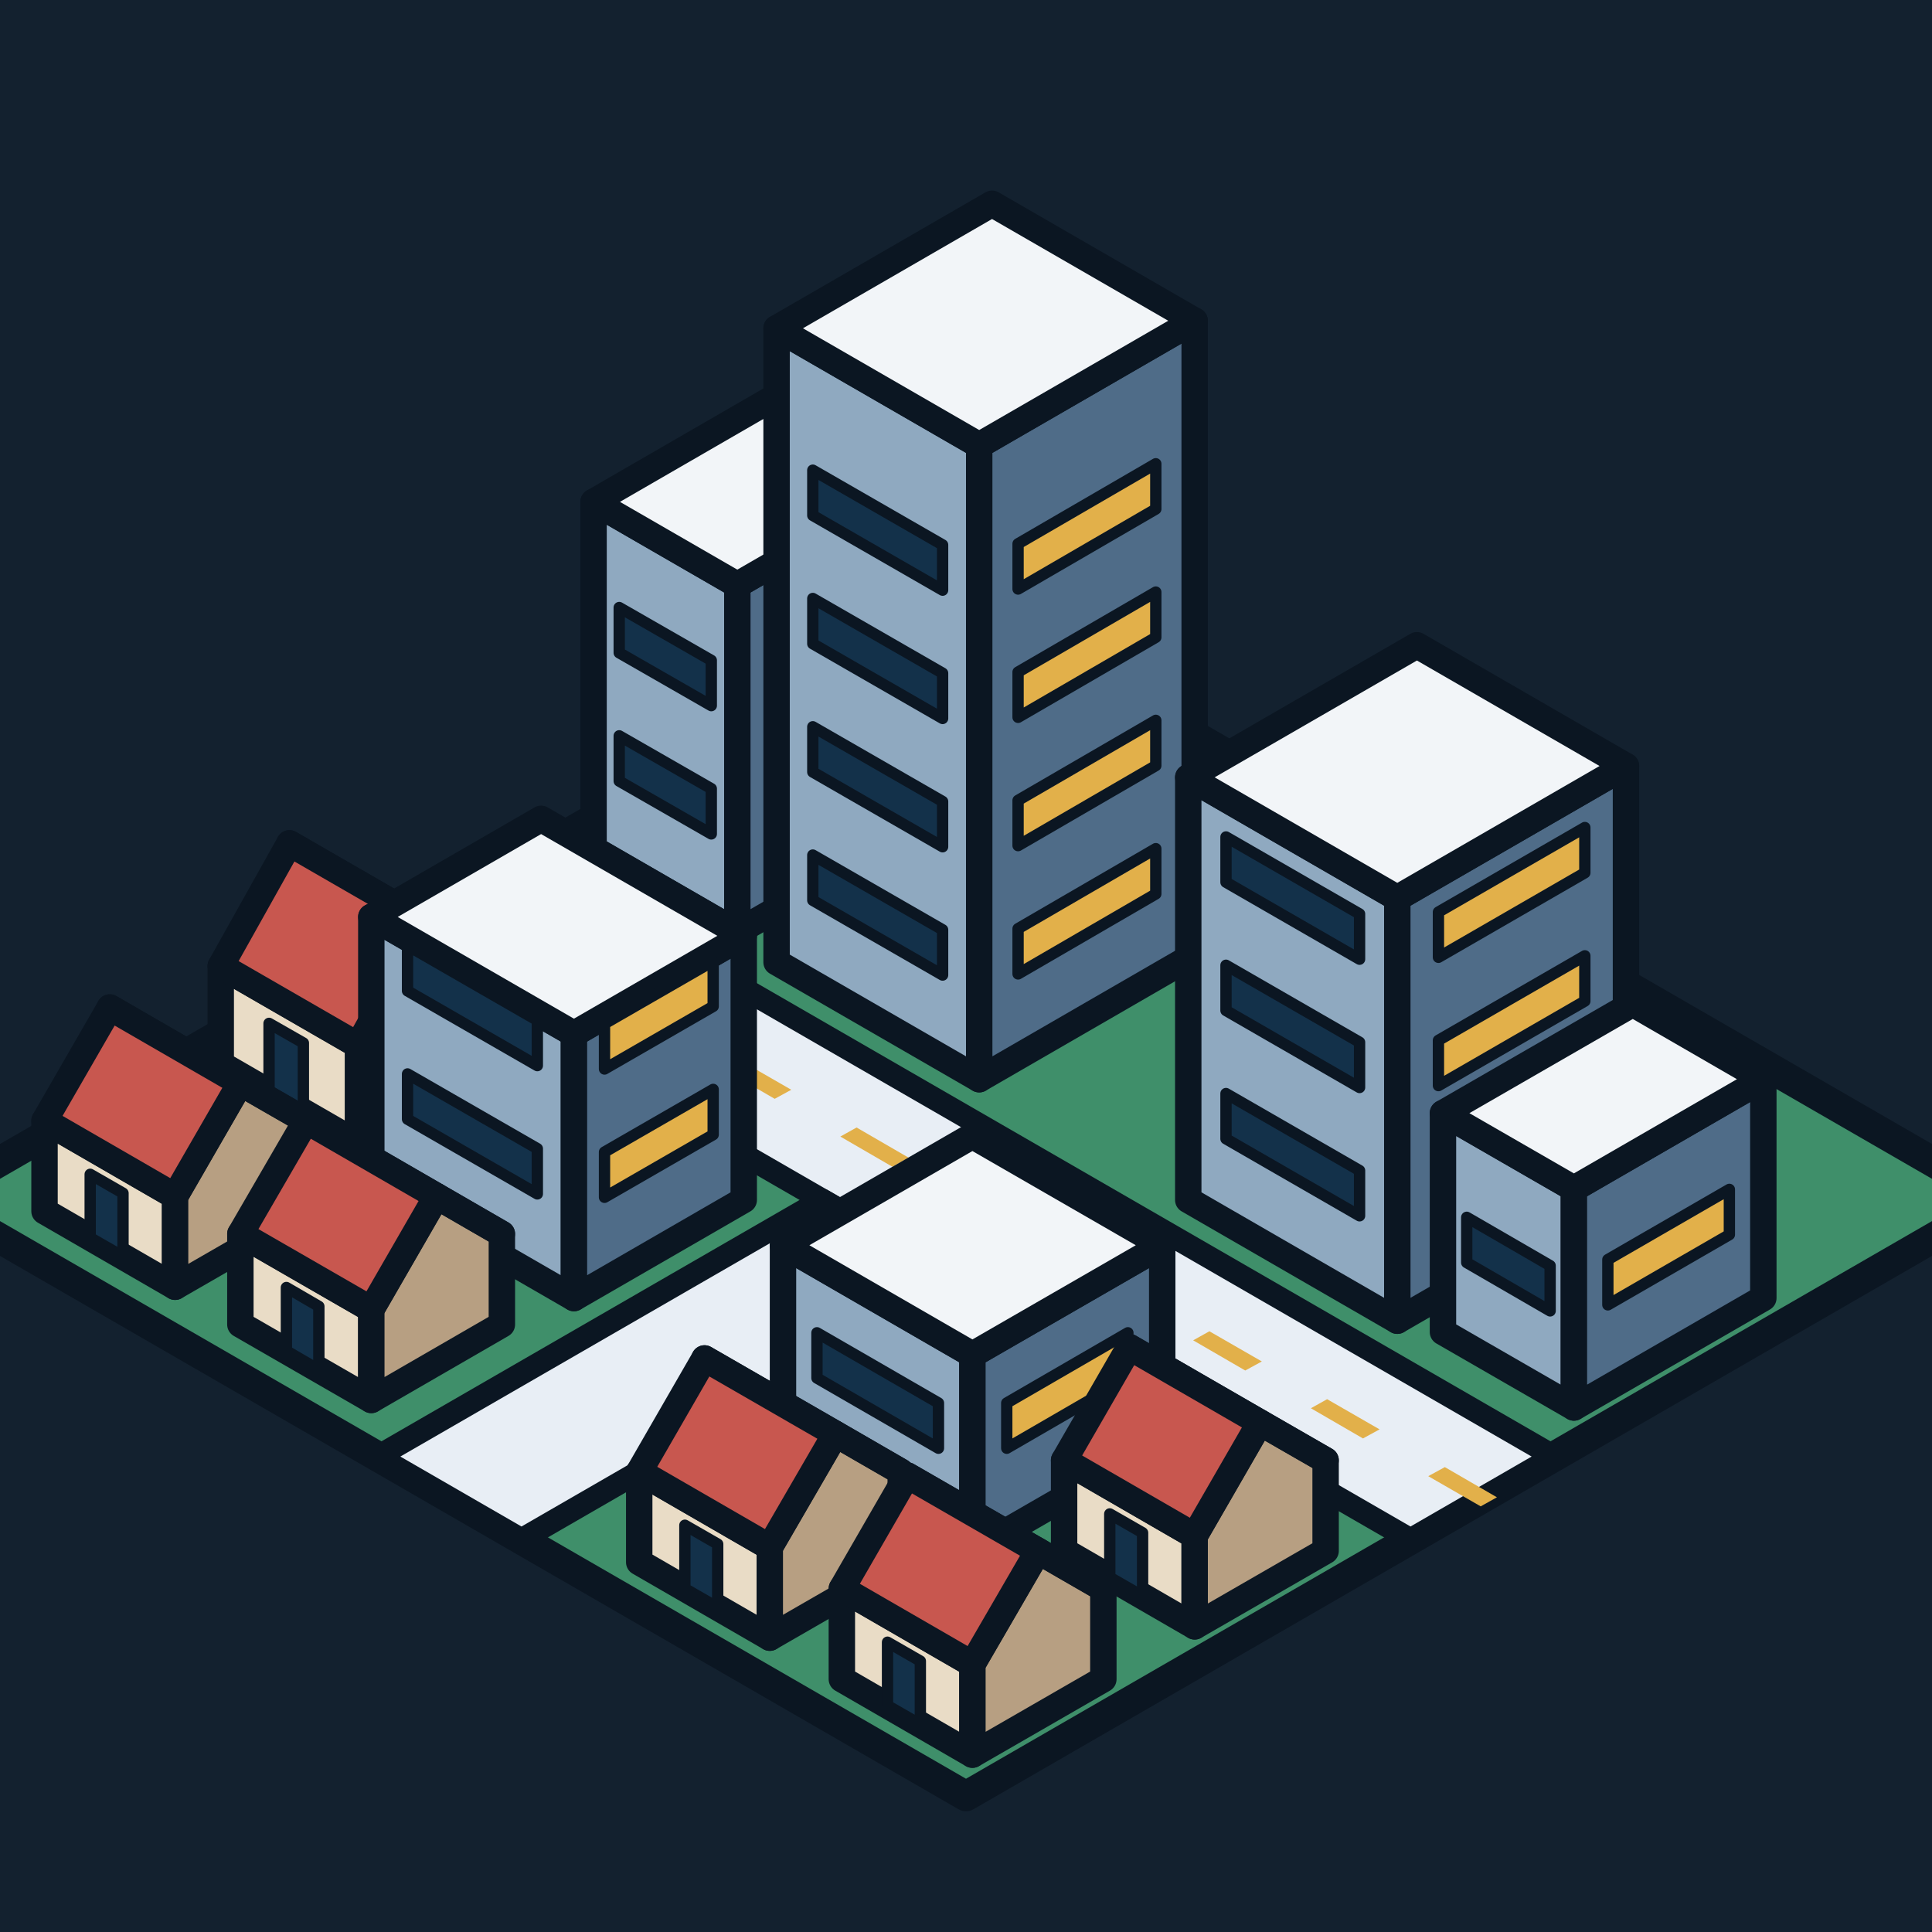
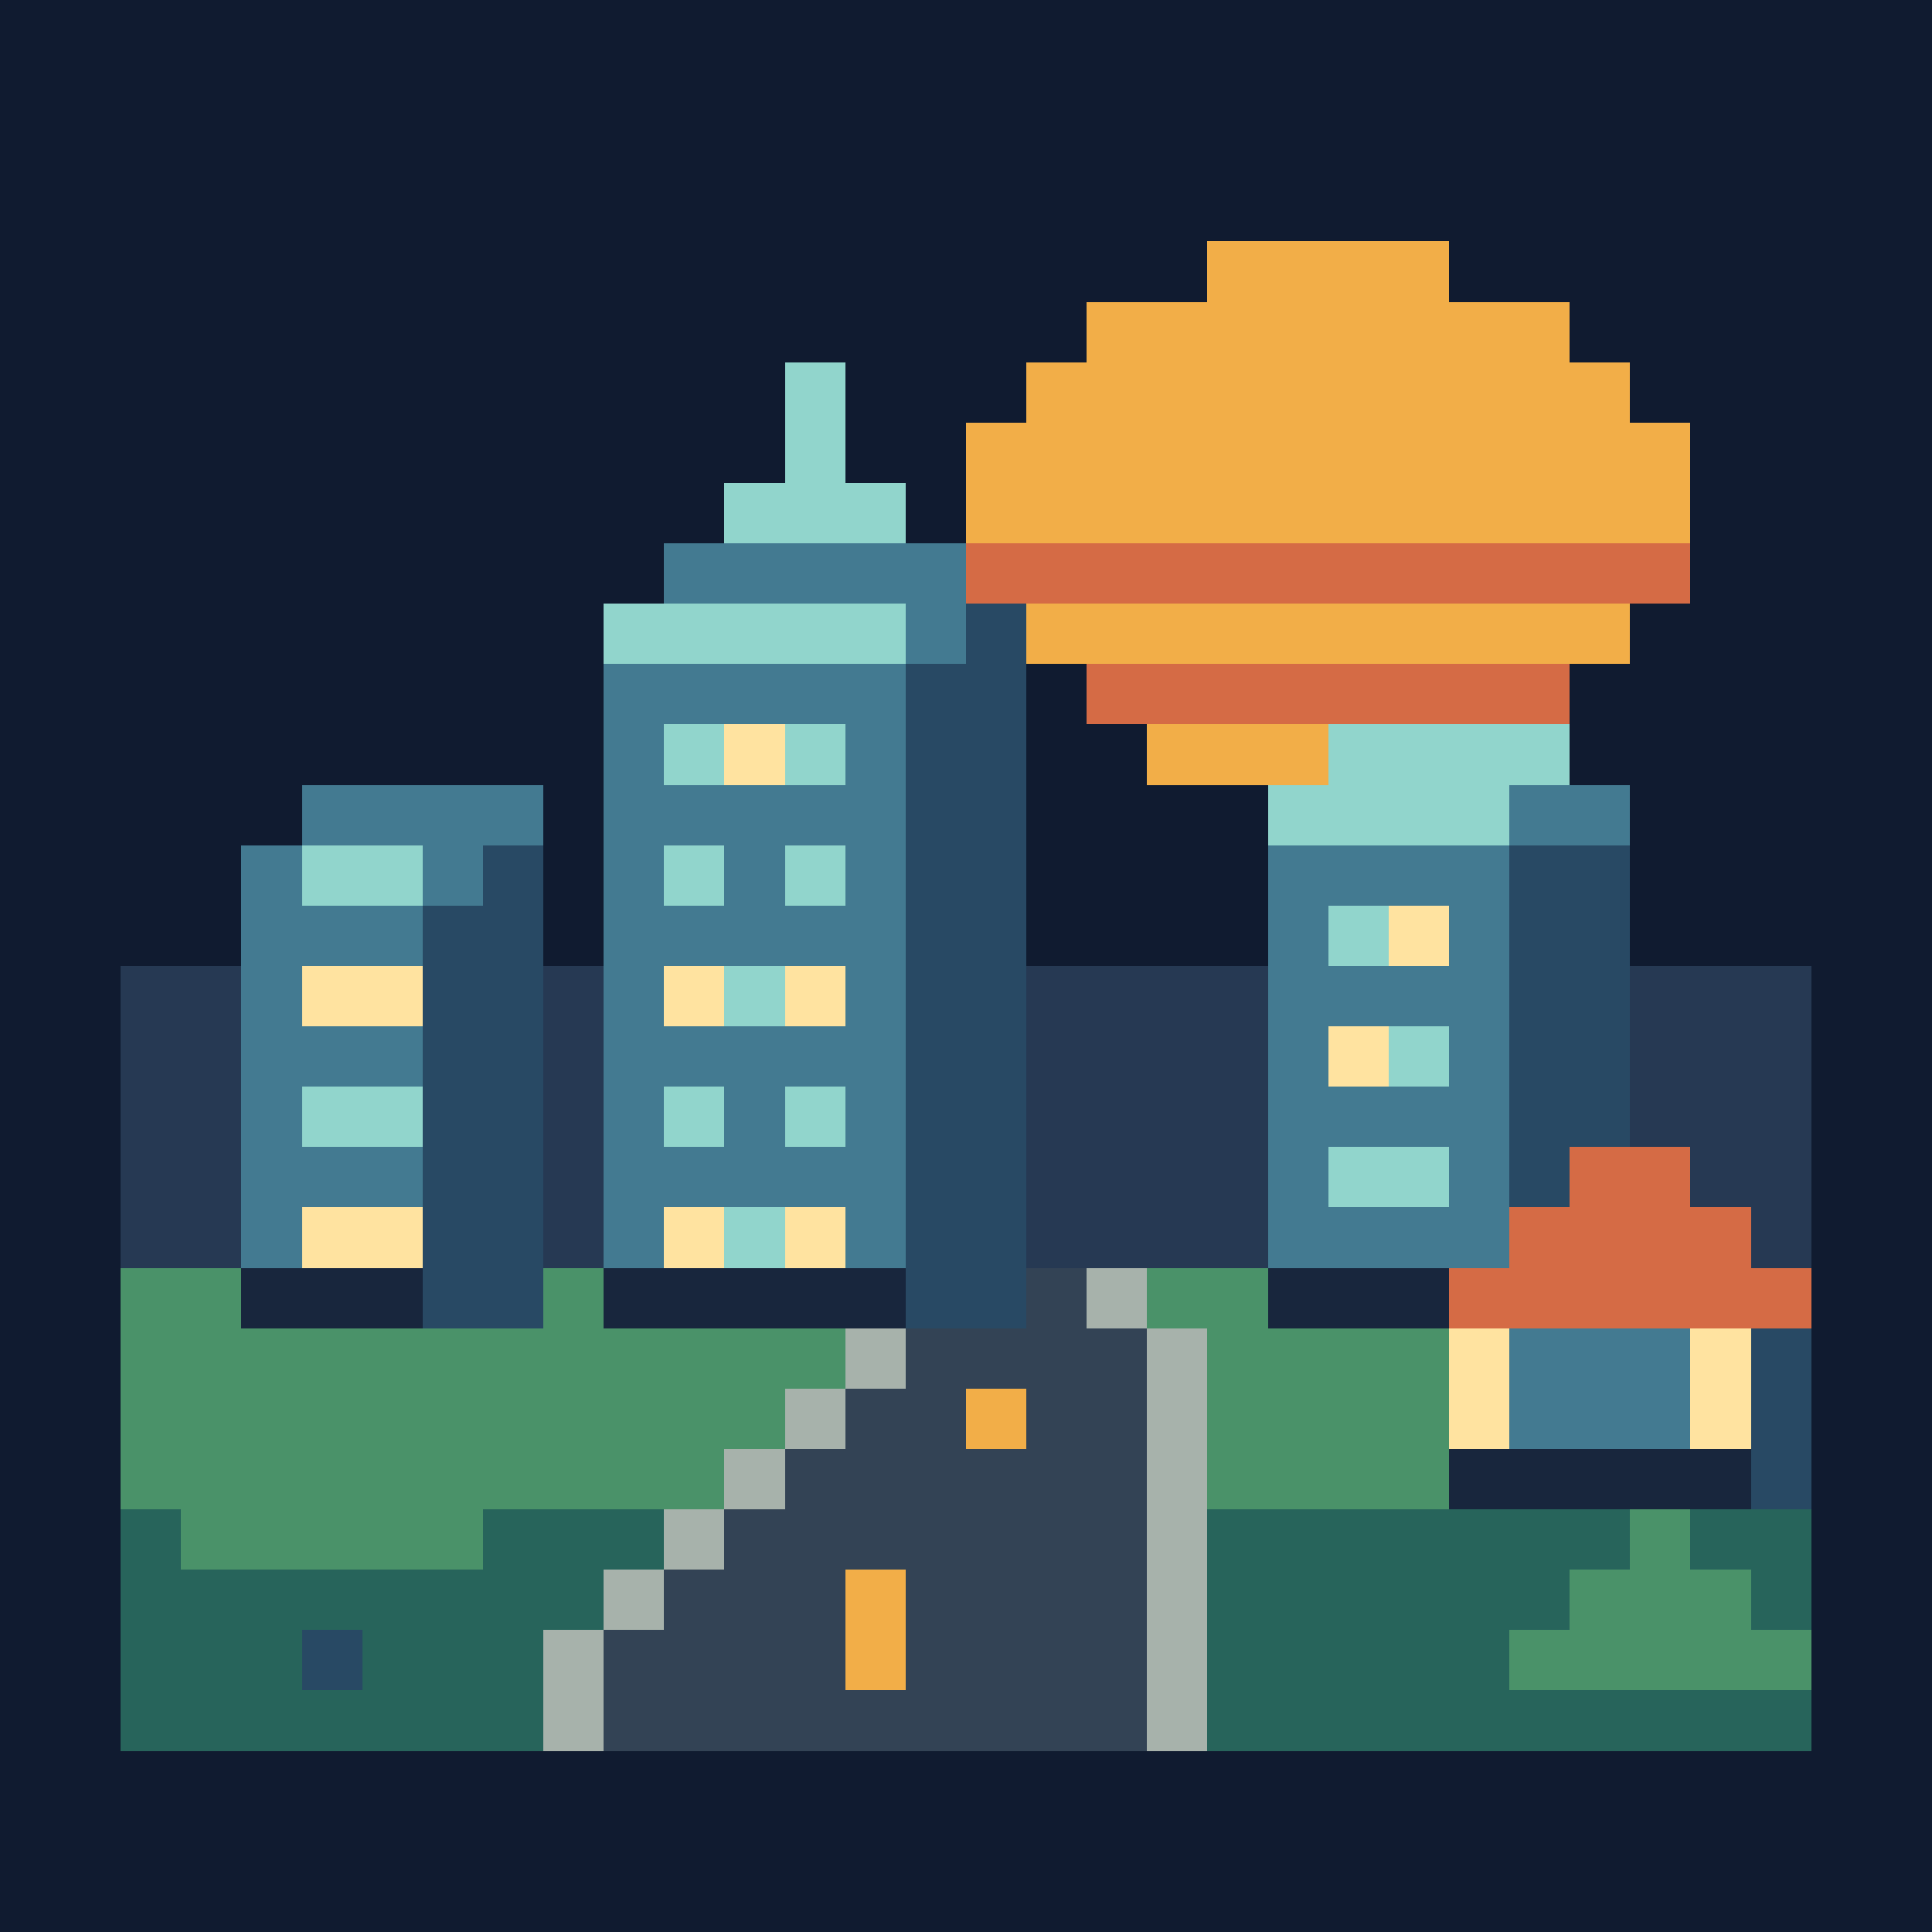
- <svg xmlns="http://www.w3.org/2000/svg" viewBox="0 0 512 512" width="512" height="512">
-   <rect width="512" height="512" rx="0" fill="#13212F" />
-   <polygon points="256.0,160.0 529.7,318.0 256.0,476.0 -17.7,318.0" fill="#3F8F6A" stroke="#0B1622" stroke-width="8" stroke-linejoin="round" />
-   <polygon points="138.2,228.0 411.9,386.0 373.8,408.0 100.1,250.0" fill="#E8EEF5" stroke="#0B1622" stroke-width="6" stroke-linejoin="round" />
-   <polygon points="217.9,318.0 256.0,340.0 138.2,408.0 100.1,386.0" fill="#E8EEF5" stroke="#0B1622" stroke-width="6" stroke-linejoin="round" />
-   <polygon points="133.5,244.8 147.3,252.8 143.0,255.2 129.1,247.2" fill="#E2B04A" stroke="#0B1622" stroke-width="0" stroke-linejoin="round" />
-   <polygon points="164.6,262.8 178.5,270.8 174.2,273.2 160.3,265.2" fill="#E2B04A" stroke="#0B1622" stroke-width="0" stroke-linejoin="round" />
-   <polygon points="195.8,280.8 209.7,288.8 205.3,291.2 191.5,283.2" fill="#E2B04A" stroke="#0B1622" stroke-width="0" stroke-linejoin="round" />
-   <polygon points="227.0,298.8 240.8,306.8 236.5,309.2 222.7,301.2" fill="#E2B04A" stroke="#0B1622" stroke-width="0" stroke-linejoin="round" />
-   <polygon points="258.2,316.8 272.0,324.8 267.7,327.2 253.8,319.2" fill="#E2B04A" stroke="#0B1622" stroke-width="0" stroke-linejoin="round" />
-   <polygon points="289.3,334.8 303.2,342.8 298.9,345.2 285.0,337.2" fill="#E2B04A" stroke="#0B1622" stroke-width="0" stroke-linejoin="round" />
-   <polygon points="320.5,352.8 334.4,360.8 330.0,363.2 316.2,355.2" fill="#E2B04A" stroke="#0B1622" stroke-width="0" stroke-linejoin="round" />
-   <polygon points="351.7,370.8 365.6,378.8 361.2,381.2 347.4,373.2" fill="#E2B04A" stroke="#0B1622" stroke-width="0" stroke-linejoin="round" />
-   <polygon points="382.9,388.8 396.7,396.8 392.4,399.2 378.5,391.2" fill="#E2B04A" stroke="#0B1622" stroke-width="0" stroke-linejoin="round" />
-   <polygon points="157.3,225.0 195.4,247.0 195.4,155.0 157.3,133.0" fill="#8FA9C0" stroke="#0B1622" stroke-width="7" stroke-linejoin="round" />
-   <polygon points="247.3,217.0 195.4,247.0 195.4,155.0 247.3,125.0" fill="#4F6C88" stroke="#0B1622" stroke-width="7" stroke-linejoin="round" />
-   <polygon points="209.2,103.0 247.3,125.0 195.4,155.0 157.3,133.0" fill="#F2F5F8" stroke="#0B1622" stroke-width="7" stroke-linejoin="round" />
-   <polygon points="164.1,207.0 188.5,221.0 188.5,209.0 164.1,195.0" fill="#13314A" stroke="#0B1622" stroke-width="3" stroke-linejoin="round" />
-   <polygon points="238.0,200.4 204.7,219.6 204.7,207.6 238.0,188.4" fill="#E2B04A" stroke="#0B1622" stroke-width="3" stroke-linejoin="round" />
-   <polygon points="164.1,173.0 188.5,187.0 188.5,175.0 164.1,161.0" fill="#13314A" stroke="#0B1622" stroke-width="3" stroke-linejoin="round" />
-   <polygon points="238.0,166.4 204.7,185.6 204.7,173.6 238.0,154.4" fill="#E2B04A" stroke="#0B1622" stroke-width="3" stroke-linejoin="round" />
-   <polygon points="205.8,255.0 259.5,286.0 259.5,118.0 205.8,87.0" fill="#8FA9C0" stroke="#0B1622" stroke-width="7" stroke-linejoin="round" />
-   <polygon points="316.6,253.0 259.5,286.0 259.5,118.0 316.6,85.0" fill="#4F6C88" stroke="#0B1622" stroke-width="7" stroke-linejoin="round" />
-   <polygon points="262.9,54.0 316.6,85.0 259.5,118.0 205.8,87.0" fill="#F2F5F8" stroke="#0B1622" stroke-width="7" stroke-linejoin="round" />
-   <polygon points="215.4,238.6 249.8,258.4 249.8,246.4 215.4,226.6" fill="#13314A" stroke="#0B1622" stroke-width="3" stroke-linejoin="round" />
-   <polygon points="306.3,236.9 269.8,258.1 269.8,246.1 306.3,224.9" fill="#E2B04A" stroke="#0B1622" stroke-width="3" stroke-linejoin="round" />
-   <polygon points="215.4,204.6 249.8,224.4 249.8,212.4 215.4,192.6" fill="#13314A" stroke="#0B1622" stroke-width="3" stroke-linejoin="round" />
-   <polygon points="306.3,202.9 269.8,224.1 269.8,212.1 306.3,190.9" fill="#E2B04A" stroke="#0B1622" stroke-width="3" stroke-linejoin="round" />
-   <polygon points="215.4,170.6 249.8,190.4 249.8,178.4 215.4,158.6" fill="#13314A" stroke="#0B1622" stroke-width="3" stroke-linejoin="round" />
-   <polygon points="306.3,168.9 269.8,190.1 269.8,178.1 306.3,156.9" fill="#E2B04A" stroke="#0B1622" stroke-width="3" stroke-linejoin="round" />
-   <polygon points="215.4,136.6 249.8,156.4 249.8,144.4 215.4,124.6" fill="#13314A" stroke="#0B1622" stroke-width="3" stroke-linejoin="round" />
-   <polygon points="306.3,134.9 269.8,156.1 269.8,144.1 306.3,122.9" fill="#E2B04A" stroke="#0B1622" stroke-width="3" stroke-linejoin="round" />
-   <polygon points="58.5,282.0 94.9,303.0 94.9,277.0 58.5,256.0" fill="#E9DCC6" stroke="#0B1622" stroke-width="7" stroke-linejoin="round" />
-   <polygon points="131.3,282.0 94.9,303.0 94.9,277.0 113.1,244.5 131.3,256.0" fill="#B79F82" stroke="#0B1622" stroke-width="7" stroke-linejoin="round" />
-   <polygon points="94.9,235.0 131.3,256.0 113.1,244.5 76.7,223.5" fill="#E5605E" stroke="#0B1622" stroke-width="7" stroke-linejoin="round" />
-   <polygon points="58.5,256.0 94.9,277.0 113.1,244.5 76.7,223.5" fill="#C8574F" stroke="#0B1622" stroke-width="7" stroke-linejoin="round" />
-   <polygon points="71.3,289.4 80.4,294.6 80.4,276.4 71.3,271.2" fill="#13314A" stroke="#0B1622" stroke-width="3" stroke-linejoin="round" />
-   <polygon points="98.4,313.0 152.1,344.0 152.1,274.0 98.4,243.0" fill="#8FA9C0" stroke="#0B1622" stroke-width="7" stroke-linejoin="round" />
-   <polygon points="197.1,318.0 152.1,344.0 152.1,274.0 197.1,248.0" fill="#4F6C88" stroke="#0B1622" stroke-width="7" stroke-linejoin="round" />
-   <polygon points="143.4,217.0 197.1,248.0 152.1,274.0 98.4,243.0" fill="#F2F5F8" stroke="#0B1622" stroke-width="7" stroke-linejoin="round" />
-   <polygon points="108.0,296.6 142.4,316.4 142.4,304.4 108.0,284.6" fill="#13314A" stroke="#0B1622" stroke-width="3" stroke-linejoin="round" />
-   <polygon points="189.0,300.7 160.2,317.3 160.2,305.3 189.0,288.7" fill="#E2B04A" stroke="#0B1622" stroke-width="3" stroke-linejoin="round" />
-   <polygon points="108.0,262.6 142.4,282.4 142.4,270.4 108.0,250.6" fill="#13314A" stroke="#0B1622" stroke-width="3" stroke-linejoin="round" />
-   <polygon points="189.0,266.7 160.2,283.3 160.2,271.3 189.0,254.7" fill="#E2B04A" stroke="#0B1622" stroke-width="3" stroke-linejoin="round" />
-   <polygon points="314.9,318.0 370.3,350.0 370.3,238.0 314.9,206.0" fill="#8FA9C0" stroke="#0B1622" stroke-width="7" stroke-linejoin="round" />
-   <polygon points="430.9,315.0 370.3,350.0 370.3,238.0 430.9,203.0" fill="#4F6C88" stroke="#0B1622" stroke-width="7" stroke-linejoin="round" />
-   <polygon points="375.5,171.0 430.9,203.0 370.3,238.0 314.9,206.0" fill="#F2F5F8" stroke="#0B1622" stroke-width="7" stroke-linejoin="round" />
-   <polygon points="324.9,301.8 360.3,322.2 360.3,310.2 324.9,289.8" fill="#13314A" stroke="#0B1622" stroke-width="3" stroke-linejoin="round" />
-   <polygon points="420.0,299.3 381.2,321.7 381.2,309.7 420.0,287.3" fill="#E2B04A" stroke="#0B1622" stroke-width="3" stroke-linejoin="round" />
-   <polygon points="324.9,267.8 360.3,288.2 360.3,276.2 324.9,255.8" fill="#13314A" stroke="#0B1622" stroke-width="3" stroke-linejoin="round" />
-   <polygon points="420.0,265.3 381.2,287.7 381.2,275.7 420.0,253.3" fill="#E2B04A" stroke="#0B1622" stroke-width="3" stroke-linejoin="round" />
-   <polygon points="324.9,233.8 360.3,254.2 360.3,242.2 324.9,221.8" fill="#13314A" stroke="#0B1622" stroke-width="3" stroke-linejoin="round" />
-   <polygon points="420.0,231.3 381.2,253.7 381.2,241.7 420.0,219.3" fill="#E2B04A" stroke="#0B1622" stroke-width="3" stroke-linejoin="round" />
-   <polygon points="11.8,321.0 46.4,341.0 46.4,317.0 11.8,297.0" fill="#E9DCC6" stroke="#0B1622" stroke-width="7" stroke-linejoin="round" />
-   <polygon points="81.1,321.0 46.4,341.0 46.4,317.0 63.7,287.0 81.1,297.0" fill="#B79F82" stroke="#0B1622" stroke-width="7" stroke-linejoin="round" />
-   <polygon points="46.4,277.0 81.1,297.0 63.7,287.0 29.1,267.0" fill="#E5605E" stroke="#0B1622" stroke-width="7" stroke-linejoin="round" />
-   <polygon points="11.8,297.0 46.4,317.0 63.7,287.0 29.1,267.0" fill="#C8574F" stroke="#0B1622" stroke-width="7" stroke-linejoin="round" />
-   <polygon points="23.9,328.0 32.6,333.0 32.6,316.2 23.9,311.2" fill="#13314A" stroke="#0B1622" stroke-width="3" stroke-linejoin="round" />
-   <polygon points="382.4,353.0 417.1,373.0 417.1,315.0 382.4,295.0" fill="#8FA9C0" stroke="#0B1622" stroke-width="7" stroke-linejoin="round" />
-   <polygon points="467.3,344.0 417.1,373.0 417.1,315.0 467.3,286.0" fill="#4F6C88" stroke="#0B1622" stroke-width="7" stroke-linejoin="round" />
-   <polygon points="432.7,266.0 467.3,286.0 417.1,315.0 382.4,295.0" fill="#F2F5F8" stroke="#0B1622" stroke-width="7" stroke-linejoin="round" />
-   <polygon points="388.7,334.6 410.8,347.4 410.8,335.4 388.7,322.6" fill="#13314A" stroke="#0B1622" stroke-width="3" stroke-linejoin="round" />
-   <polygon points="458.3,327.2 426.1,345.8 426.1,333.8 458.3,315.2" fill="#E2B04A" stroke="#0B1622" stroke-width="3" stroke-linejoin="round" />
-   <polygon points="63.7,351.0 98.4,371.0 98.4,347.0 63.7,327.0" fill="#E9DCC6" stroke="#0B1622" stroke-width="7" stroke-linejoin="round" />
-   <polygon points="133.0,351.0 98.4,371.0 98.4,347.0 115.7,317.0 133.0,327.0" fill="#B79F82" stroke="#0B1622" stroke-width="7" stroke-linejoin="round" />
-   <polygon points="98.4,307.0 133.0,327.0 115.7,317.0 81.1,297.0" fill="#E5605E" stroke="#0B1622" stroke-width="7" stroke-linejoin="round" />
-   <polygon points="63.7,327.0 98.4,347.0 115.7,317.0 81.1,297.0" fill="#C8574F" stroke="#0B1622" stroke-width="7" stroke-linejoin="round" />
-   <polygon points="75.9,358.0 84.5,363.0 84.5,346.2 75.9,341.2" fill="#13314A" stroke="#0B1622" stroke-width="3" stroke-linejoin="round" />
-   <polygon points="207.5,382.0 257.7,411.0 257.7,359.0 207.5,330.0" fill="#8FA9C0" stroke="#0B1622" stroke-width="7" stroke-linejoin="round" />
-   <polygon points="308.0,382.0 257.7,411.0 257.7,359.0 308.0,330.0" fill="#4F6C88" stroke="#0B1622" stroke-width="7" stroke-linejoin="round" />
-   <polygon points="257.7,301.0 308.0,330.0 257.7,359.0 207.5,330.0" fill="#F2F5F8" stroke="#0B1622" stroke-width="7" stroke-linejoin="round" />
-   <polygon points="216.5,365.2 248.7,383.8 248.7,371.8 216.5,353.2" fill="#13314A" stroke="#0B1622" stroke-width="3" stroke-linejoin="round" />
-   <polygon points="298.9,365.2 266.8,383.8 266.8,371.8 298.9,353.2" fill="#E2B04A" stroke="#0B1622" stroke-width="3" stroke-linejoin="round" />
-   <polygon points="282.0,411.0 316.6,431.0 316.6,407.0 282.0,387.0" fill="#E9DCC6" stroke="#0B1622" stroke-width="7" stroke-linejoin="round" />
-   <polygon points="351.3,411.0 316.6,431.0 316.6,407.0 333.9,377.0 351.3,387.0" fill="#B79F82" stroke="#0B1622" stroke-width="7" stroke-linejoin="round" />
-   <polygon points="316.6,367.0 351.3,387.0 333.9,377.0 299.3,357.0" fill="#E5605E" stroke="#0B1622" stroke-width="7" stroke-linejoin="round" />
-   <polygon points="282.0,387.0 316.6,407.0 333.9,377.0 299.3,357.0" fill="#C8574F" stroke="#0B1622" stroke-width="7" stroke-linejoin="round" />
-   <polygon points="294.1,418.0 302.8,423.0 302.8,406.2 294.1,401.2" fill="#13314A" stroke="#0B1622" stroke-width="3" stroke-linejoin="round" />
-   <polygon points="169.4,414.0 204.0,434.0 204.0,410.0 169.4,390.0" fill="#E9DCC6" stroke="#0B1622" stroke-width="7" stroke-linejoin="round" />
-   <polygon points="238.7,414.0 204.0,434.0 204.0,410.0 221.4,380.0 238.7,390.0" fill="#B79F82" stroke="#0B1622" stroke-width="7" stroke-linejoin="round" />
-   <polygon points="204.0,370.0 238.7,390.0 221.4,380.0 186.7,360.0" fill="#E5605E" stroke="#0B1622" stroke-width="7" stroke-linejoin="round" />
-   <polygon points="169.4,390.0 204.0,410.0 221.4,380.0 186.7,360.0" fill="#C8574F" stroke="#0B1622" stroke-width="7" stroke-linejoin="round" />
-   <polygon points="181.5,421.0 190.2,426.0 190.2,409.2 181.5,404.2" fill="#13314A" stroke="#0B1622" stroke-width="3" stroke-linejoin="round" />
-   <polygon points="223.1,445.0 257.7,465.0 257.7,441.0 223.1,421.0" fill="#E9DCC6" stroke="#0B1622" stroke-width="7" stroke-linejoin="round" />
-   <polygon points="292.4,445.0 257.7,465.0 257.7,441.0 275.1,411.0 292.4,421.0" fill="#B79F82" stroke="#0B1622" stroke-width="7" stroke-linejoin="round" />
-   <polygon points="257.7,401.0 292.4,421.0 275.1,411.0 240.4,391.0" fill="#E5605E" stroke="#0B1622" stroke-width="7" stroke-linejoin="round" />
-   <polygon points="223.1,421.0 257.7,441.0 275.1,411.0 240.4,391.0" fill="#C8574F" stroke="#0B1622" stroke-width="7" stroke-linejoin="round" />
-   <polygon points="235.2,452.0 243.9,457.0 243.9,440.2 235.2,435.2" fill="#13314A" stroke="#0B1622" stroke-width="3" stroke-linejoin="round" />
+ <svg xmlns="http://www.w3.org/2000/svg" viewBox="0 0 32 32" shape-rendering="crispEdges">
+   <rect width="32" height="32" fill="#101b30" />
+   <rect x="20" y="4" width="4" height="1" fill="#f2ae48" />
+   <rect x="18" y="5" width="8" height="1" fill="#f2ae48" />
+   <rect x="13" y="6" width="1" height="1" fill="#91d5cc" />
+   <rect x="17" y="6" width="10" height="1" fill="#f2ae48" />
+   <rect x="13" y="7" width="1" height="1" fill="#91d5cc" />
+   <rect x="16" y="7" width="12" height="1" fill="#f2ae48" />
+   <rect x="12" y="8" width="3" height="1" fill="#91d5cc" />
+   <rect x="16" y="8" width="12" height="1" fill="#f2ae48" />
+   <rect x="11" y="9" width="5" height="1" fill="#437a91" />
+   <rect x="16" y="9" width="12" height="1" fill="#d56b45" />
+   <rect x="10" y="10" width="5" height="1" fill="#91d5cc" />
+   <rect x="15" y="10" width="1" height="1" fill="#437a91" />
+   <rect x="16" y="10" width="1" height="1" fill="#284964" />
+   <rect x="17" y="10" width="10" height="1" fill="#f2ae48" />
+   <rect x="10" y="11" width="5" height="1" fill="#437a91" />
+   <rect x="15" y="11" width="2" height="1" fill="#284964" />
+   <rect x="18" y="11" width="8" height="1" fill="#d56b45" />
+   <rect x="10" y="12" width="1" height="1" fill="#437a91" />
+   <rect x="11" y="12" width="1" height="1" fill="#91d5cc" />
+   <rect x="12" y="12" width="1" height="1" fill="#ffe3a0" />
+   <rect x="13" y="12" width="1" height="1" fill="#91d5cc" />
+   <rect x="14" y="12" width="1" height="1" fill="#437a91" />
+   <rect x="15" y="12" width="2" height="1" fill="#284964" />
+   <rect x="19" y="12" width="3" height="1" fill="#f2ae48" />
+   <rect x="22" y="12" width="4" height="1" fill="#91d5cc" />
+   <rect x="5" y="13" width="4" height="1" fill="#437a91" />
+   <rect x="10" y="13" width="5" height="1" fill="#437a91" />
+   <rect x="15" y="13" width="2" height="1" fill="#284964" />
+   <rect x="21" y="13" width="4" height="1" fill="#91d5cc" />
+   <rect x="25" y="13" width="2" height="1" fill="#437a91" />
+   <rect x="4" y="14" width="1" height="1" fill="#437a91" />
+   <rect x="5" y="14" width="2" height="1" fill="#91d5cc" />
+   <rect x="7" y="14" width="1" height="1" fill="#437a91" />
+   <rect x="8" y="14" width="1" height="1" fill="#284964" />
+   <rect x="10" y="14" width="1" height="1" fill="#437a91" />
+   <rect x="11" y="14" width="1" height="1" fill="#91d5cc" />
+   <rect x="12" y="14" width="1" height="1" fill="#437a91" />
+   <rect x="13" y="14" width="1" height="1" fill="#91d5cc" />
+   <rect x="14" y="14" width="1" height="1" fill="#437a91" />
+   <rect x="15" y="14" width="2" height="1" fill="#284964" />
+   <rect x="21" y="14" width="4" height="1" fill="#437a91" />
+   <rect x="25" y="14" width="2" height="1" fill="#284964" />
+   <rect x="4" y="15" width="3" height="1" fill="#437a91" />
+   <rect x="7" y="15" width="2" height="1" fill="#284964" />
+   <rect x="10" y="15" width="5" height="1" fill="#437a91" />
+   <rect x="15" y="15" width="2" height="1" fill="#284964" />
+   <rect x="21" y="15" width="1" height="1" fill="#437a91" />
+   <rect x="22" y="15" width="1" height="1" fill="#91d5cc" />
+   <rect x="23" y="15" width="1" height="1" fill="#ffe3a0" />
+   <rect x="24" y="15" width="1" height="1" fill="#437a91" />
+   <rect x="25" y="15" width="2" height="1" fill="#284964" />
+   <rect x="2" y="16" width="2" height="1" fill="#263953" />
+   <rect x="4" y="16" width="1" height="1" fill="#437a91" />
+   <rect x="5" y="16" width="2" height="1" fill="#ffe3a0" />
+   <rect x="7" y="16" width="2" height="1" fill="#284964" />
+   <rect x="9" y="16" width="1" height="1" fill="#263953" />
+   <rect x="10" y="16" width="1" height="1" fill="#437a91" />
+   <rect x="11" y="16" width="1" height="1" fill="#ffe3a0" />
+   <rect x="12" y="16" width="1" height="1" fill="#91d5cc" />
+   <rect x="13" y="16" width="1" height="1" fill="#ffe3a0" />
+   <rect x="14" y="16" width="1" height="1" fill="#437a91" />
+   <rect x="15" y="16" width="2" height="1" fill="#284964" />
+   <rect x="17" y="16" width="4" height="1" fill="#263953" />
+   <rect x="21" y="16" width="4" height="1" fill="#437a91" />
+   <rect x="25" y="16" width="2" height="1" fill="#284964" />
+   <rect x="27" y="16" width="3" height="1" fill="#263953" />
+   <rect x="2" y="17" width="2" height="1" fill="#263953" />
+   <rect x="4" y="17" width="3" height="1" fill="#437a91" />
+   <rect x="7" y="17" width="2" height="1" fill="#284964" />
+   <rect x="9" y="17" width="1" height="1" fill="#263953" />
+   <rect x="10" y="17" width="5" height="1" fill="#437a91" />
+   <rect x="15" y="17" width="2" height="1" fill="#284964" />
+   <rect x="17" y="17" width="4" height="1" fill="#263953" />
+   <rect x="21" y="17" width="1" height="1" fill="#437a91" />
+   <rect x="22" y="17" width="1" height="1" fill="#ffe3a0" />
+   <rect x="23" y="17" width="1" height="1" fill="#91d5cc" />
+   <rect x="24" y="17" width="1" height="1" fill="#437a91" />
+   <rect x="25" y="17" width="2" height="1" fill="#284964" />
+   <rect x="27" y="17" width="3" height="1" fill="#263953" />
+   <rect x="2" y="18" width="2" height="1" fill="#263953" />
+   <rect x="4" y="18" width="1" height="1" fill="#437a91" />
+   <rect x="5" y="18" width="2" height="1" fill="#91d5cc" />
+   <rect x="7" y="18" width="2" height="1" fill="#284964" />
+   <rect x="9" y="18" width="1" height="1" fill="#263953" />
+   <rect x="10" y="18" width="1" height="1" fill="#437a91" />
+   <rect x="11" y="18" width="1" height="1" fill="#91d5cc" />
+   <rect x="12" y="18" width="1" height="1" fill="#437a91" />
+   <rect x="13" y="18" width="1" height="1" fill="#91d5cc" />
+   <rect x="14" y="18" width="1" height="1" fill="#437a91" />
+   <rect x="15" y="18" width="2" height="1" fill="#284964" />
+   <rect x="17" y="18" width="4" height="1" fill="#263953" />
+   <rect x="21" y="18" width="4" height="1" fill="#437a91" />
+   <rect x="25" y="18" width="2" height="1" fill="#284964" />
+   <rect x="27" y="18" width="3" height="1" fill="#263953" />
+   <rect x="2" y="19" width="2" height="1" fill="#263953" />
+   <rect x="4" y="19" width="3" height="1" fill="#437a91" />
+   <rect x="7" y="19" width="2" height="1" fill="#284964" />
+   <rect x="9" y="19" width="1" height="1" fill="#263953" />
+   <rect x="10" y="19" width="5" height="1" fill="#437a91" />
+   <rect x="15" y="19" width="2" height="1" fill="#284964" />
+   <rect x="17" y="19" width="4" height="1" fill="#263953" />
+   <rect x="21" y="19" width="1" height="1" fill="#437a91" />
+   <rect x="22" y="19" width="2" height="1" fill="#91d5cc" />
+   <rect x="24" y="19" width="1" height="1" fill="#437a91" />
+   <rect x="25" y="19" width="1" height="1" fill="#284964" />
+   <rect x="26" y="19" width="2" height="1" fill="#d56b45" />
+   <rect x="28" y="19" width="2" height="1" fill="#263953" />
+   <rect x="2" y="20" width="2" height="1" fill="#263953" />
+   <rect x="4" y="20" width="1" height="1" fill="#437a91" />
+   <rect x="5" y="20" width="2" height="1" fill="#ffe3a0" />
+   <rect x="7" y="20" width="2" height="1" fill="#284964" />
+   <rect x="9" y="20" width="1" height="1" fill="#263953" />
+   <rect x="10" y="20" width="1" height="1" fill="#437a91" />
+   <rect x="11" y="20" width="1" height="1" fill="#ffe3a0" />
+   <rect x="12" y="20" width="1" height="1" fill="#91d5cc" />
+   <rect x="13" y="20" width="1" height="1" fill="#ffe3a0" />
+   <rect x="14" y="20" width="1" height="1" fill="#437a91" />
+   <rect x="15" y="20" width="2" height="1" fill="#284964" />
+   <rect x="17" y="20" width="4" height="1" fill="#263953" />
+   <rect x="21" y="20" width="4" height="1" fill="#437a91" />
+   <rect x="25" y="20" width="4" height="1" fill="#d56b45" />
+   <rect x="29" y="20" width="1" height="1" fill="#263953" />
+   <rect x="2" y="21" width="2" height="1" fill="#4a9269" />
+   <rect x="4" y="21" width="3" height="1" fill="#18263d" />
+   <rect x="7" y="21" width="2" height="1" fill="#284964" />
+   <rect x="9" y="21" width="1" height="1" fill="#4a9269" />
+   <rect x="10" y="21" width="5" height="1" fill="#18263d" />
+   <rect x="15" y="21" width="2" height="1" fill="#284964" />
+   <rect x="17" y="21" width="1" height="1" fill="#334355" />
+   <rect x="18" y="21" width="1" height="1" fill="#a7b2ab" />
+   <rect x="19" y="21" width="2" height="1" fill="#4a9269" />
+   <rect x="21" y="21" width="3" height="1" fill="#18263d" />
+   <rect x="24" y="21" width="6" height="1" fill="#d56b45" />
+   <rect x="2" y="22" width="12" height="1" fill="#4a9269" />
+   <rect x="14" y="22" width="1" height="1" fill="#a7b2ab" />
+   <rect x="15" y="22" width="4" height="1" fill="#334355" />
+   <rect x="19" y="22" width="1" height="1" fill="#a7b2ab" />
+   <rect x="20" y="22" width="4" height="1" fill="#4a9269" />
+   <rect x="24" y="22" width="1" height="1" fill="#ffe3a0" />
+   <rect x="25" y="22" width="3" height="1" fill="#437a91" />
+   <rect x="28" y="22" width="1" height="1" fill="#ffe3a0" />
+   <rect x="29" y="22" width="1" height="1" fill="#284964" />
+   <rect x="2" y="23" width="11" height="1" fill="#4a9269" />
+   <rect x="13" y="23" width="1" height="1" fill="#a7b2ab" />
+   <rect x="14" y="23" width="2" height="1" fill="#334355" />
+   <rect x="16" y="23" width="1" height="1" fill="#f2ae48" />
+   <rect x="17" y="23" width="2" height="1" fill="#334355" />
+   <rect x="19" y="23" width="1" height="1" fill="#a7b2ab" />
+   <rect x="20" y="23" width="4" height="1" fill="#4a9269" />
+   <rect x="24" y="23" width="1" height="1" fill="#ffe3a0" />
+   <rect x="25" y="23" width="3" height="1" fill="#437a91" />
+   <rect x="28" y="23" width="1" height="1" fill="#ffe3a0" />
+   <rect x="29" y="23" width="1" height="1" fill="#284964" />
+   <rect x="2" y="24" width="10" height="1" fill="#4a9269" />
+   <rect x="12" y="24" width="1" height="1" fill="#a7b2ab" />
+   <rect x="13" y="24" width="6" height="1" fill="#334355" />
+   <rect x="19" y="24" width="1" height="1" fill="#a7b2ab" />
+   <rect x="20" y="24" width="4" height="1" fill="#4a9269" />
+   <rect x="24" y="24" width="5" height="1" fill="#18263d" />
+   <rect x="29" y="24" width="1" height="1" fill="#284964" />
+   <rect x="2" y="25" width="1" height="1" fill="#27645b" />
+   <rect x="3" y="25" width="5" height="1" fill="#4a9269" />
+   <rect x="8" y="25" width="3" height="1" fill="#27645b" />
+   <rect x="11" y="25" width="1" height="1" fill="#a7b2ab" />
+   <rect x="12" y="25" width="7" height="1" fill="#334355" />
+   <rect x="19" y="25" width="1" height="1" fill="#a7b2ab" />
+   <rect x="20" y="25" width="7" height="1" fill="#27645b" />
+   <rect x="27" y="25" width="1" height="1" fill="#4a9269" />
+   <rect x="28" y="25" width="2" height="1" fill="#27645b" />
+   <rect x="2" y="26" width="8" height="1" fill="#27645b" />
+   <rect x="10" y="26" width="1" height="1" fill="#a7b2ab" />
+   <rect x="11" y="26" width="3" height="1" fill="#334355" />
+   <rect x="14" y="26" width="1" height="1" fill="#f2ae48" />
+   <rect x="15" y="26" width="4" height="1" fill="#334355" />
+   <rect x="19" y="26" width="1" height="1" fill="#a7b2ab" />
+   <rect x="20" y="26" width="6" height="1" fill="#27645b" />
+   <rect x="26" y="26" width="3" height="1" fill="#4a9269" />
+   <rect x="29" y="26" width="1" height="1" fill="#27645b" />
+   <rect x="2" y="27" width="3" height="1" fill="#27645b" />
+   <rect x="5" y="27" width="1" height="1" fill="#284964" />
+   <rect x="6" y="27" width="3" height="1" fill="#27645b" />
+   <rect x="9" y="27" width="1" height="1" fill="#a7b2ab" />
+   <rect x="10" y="27" width="4" height="1" fill="#334355" />
+   <rect x="14" y="27" width="1" height="1" fill="#f2ae48" />
+   <rect x="15" y="27" width="4" height="1" fill="#334355" />
+   <rect x="19" y="27" width="1" height="1" fill="#a7b2ab" />
+   <rect x="20" y="27" width="5" height="1" fill="#27645b" />
+   <rect x="25" y="27" width="5" height="1" fill="#4a9269" />
+   <rect x="2" y="28" width="7" height="1" fill="#27645b" />
+   <rect x="9" y="28" width="1" height="1" fill="#a7b2ab" />
+   <rect x="10" y="28" width="9" height="1" fill="#334355" />
+   <rect x="19" y="28" width="1" height="1" fill="#a7b2ab" />
+   <rect x="20" y="28" width="10" height="1" fill="#27645b" />
</svg>
